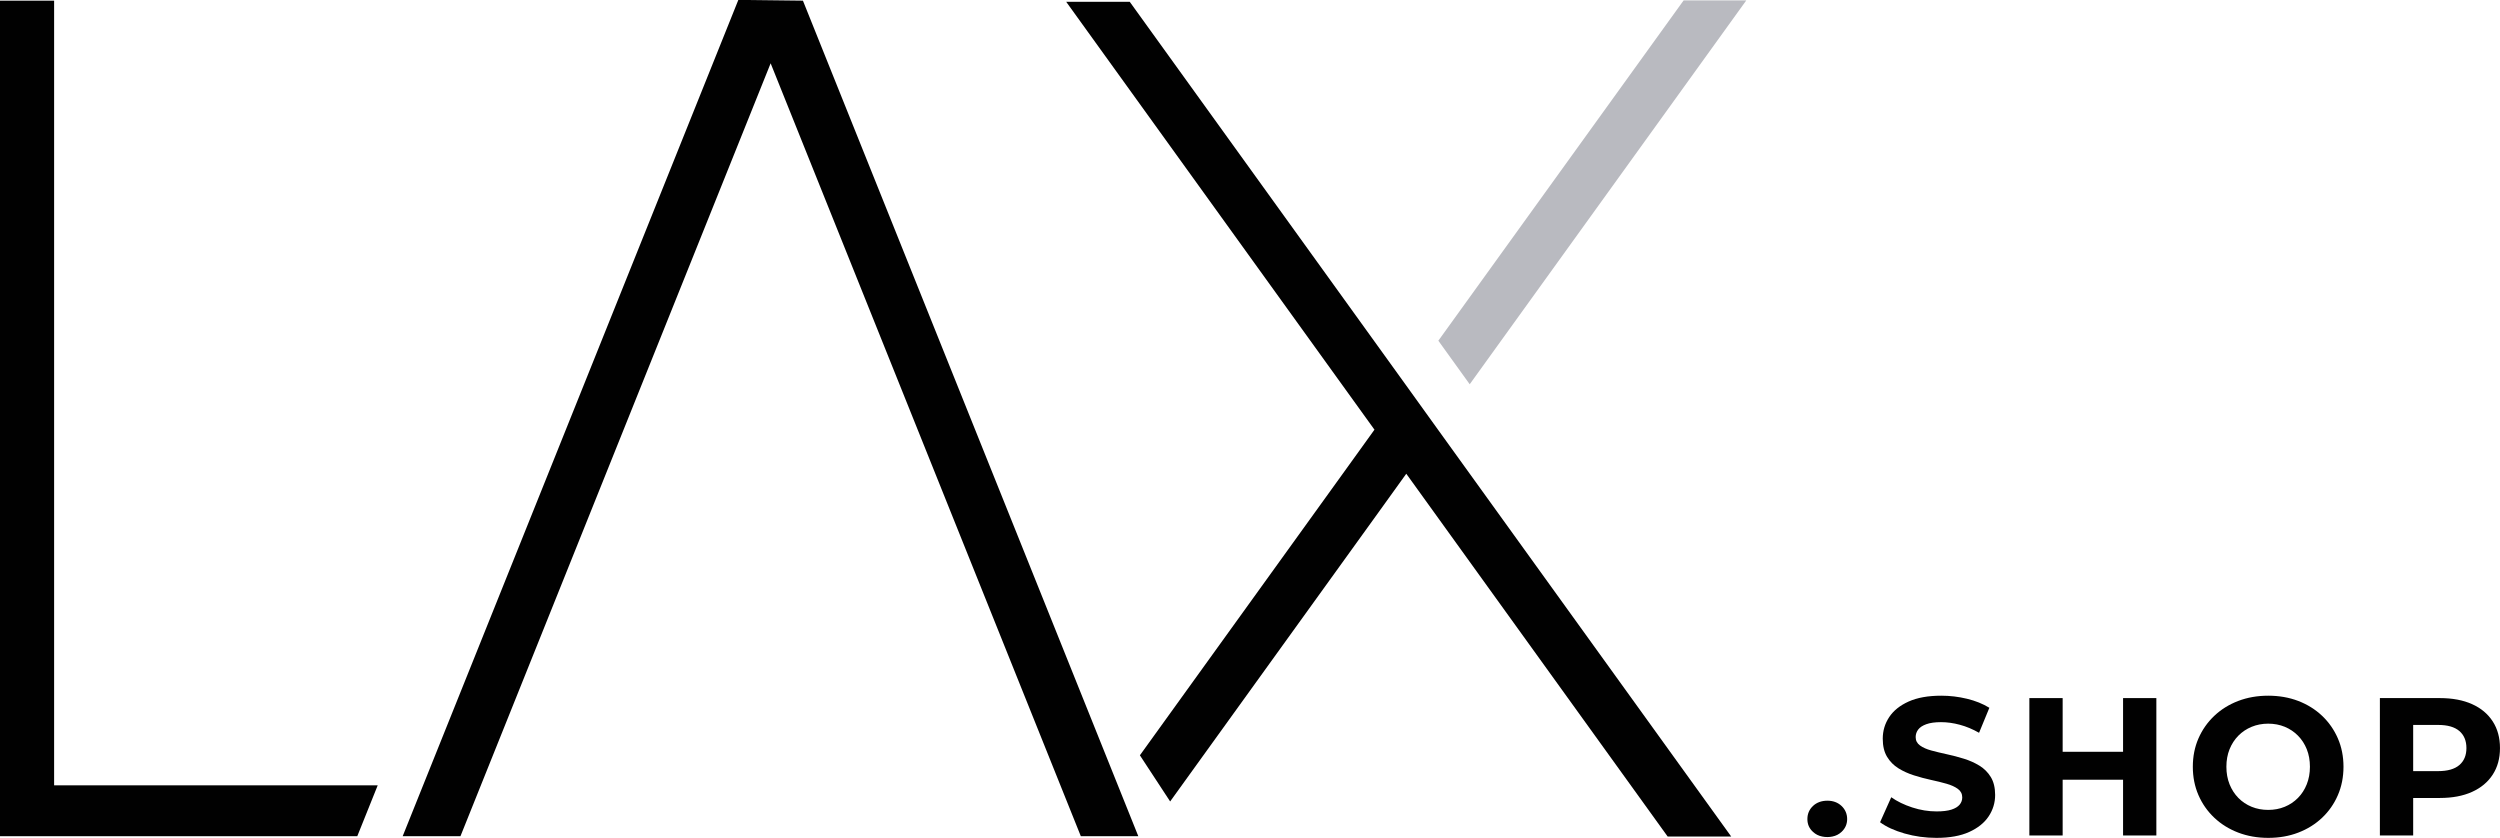
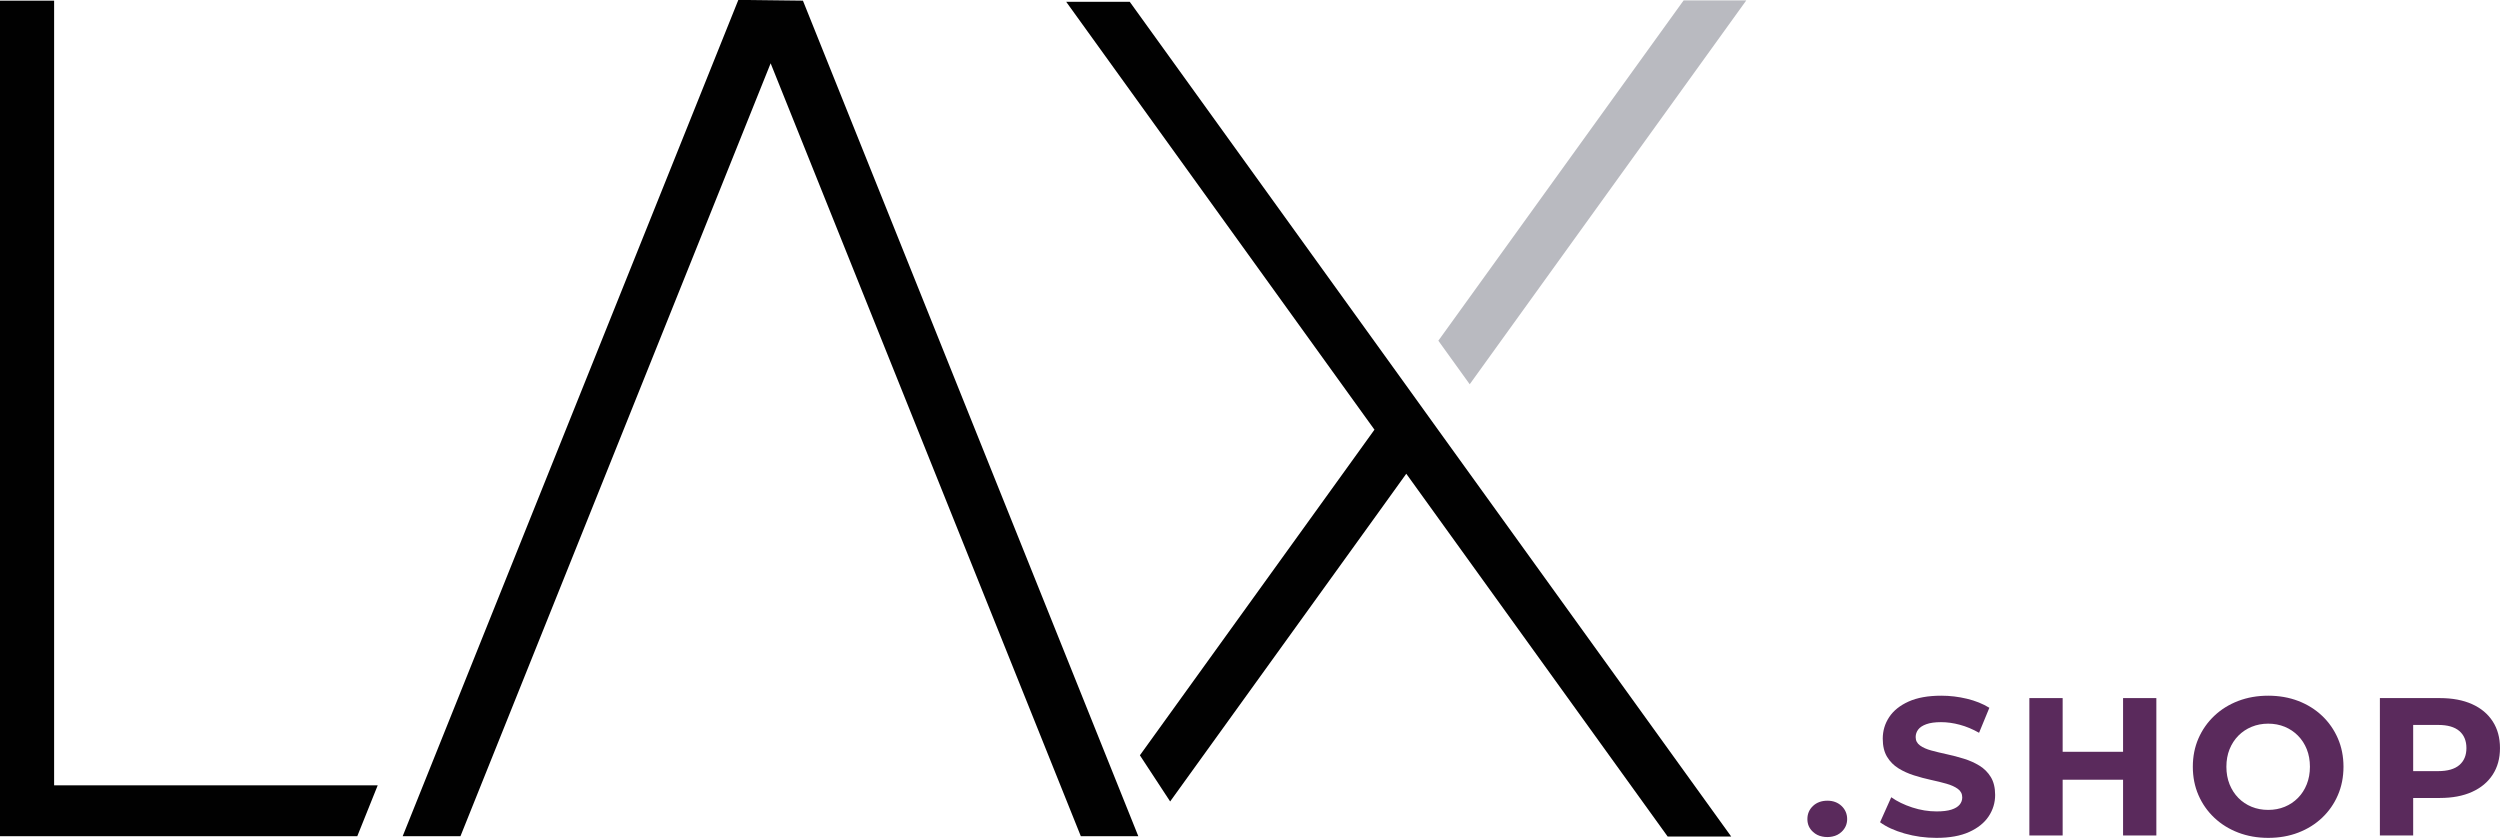
<svg xmlns="http://www.w3.org/2000/svg" viewBox="0 6.9 839.4 281.06" width="839.4" height="281.06" role="img">
  <g fill="#010101">
    <path d="M18.17 270.58 L18.17 7.13 L17.08 7.13 L1.09 7.13 L0 7.13 L0 287.67 L1.09 287.67 L118.87 287.67 L119.96 287.67 L126.82 270.58 L125.73 270.58 L18.17 270.58Z" />
    <path d="M247.91 6.86L269.59 7.12L382.2 287.67L362.9 287.67L258.75 28.15L154.6 287.67L135.2 287.67Z" />
    <path d="M581.28,287.78h-21.34l-87.77-121.82-9.42,13.1-74.36,103.18L392.89,276L382.73,260.5L452.07,164.26l9.42-13.09L357.98,7.5h21.34l92.85,128.86,10.66,14.82,98.45,136.61Z" />
  </g>
  <g fill="#b9bac0">
    <path d="M493.47 135.92 L586.33 7.04 L565.29 7.04 L482.94 121.29 L485.89 125.39 L493.47 135.92Z" />
  </g>
-   <g fill="#010101">
+   <g fill="#5a2a5c">
    <path transform="translate(-18 0)" d="M636.32,277.51c-1.26-1.18-2.84-1.77-4.76-1.77s-3.59.59-4.83,1.77c-1.25,1.18-1.88,2.64-1.88,4.4s.62,3.15,1.88,4.3c.87.81,1.9,1.34,3.13,1.57.53.12,1.1.17,1.7.17s1.14-.06,1.66-.17c1.2-.23,2.24-.76,3.1-1.57,1.24-1.15,1.88-2.6,1.88-4.3s-.63-3.22-1.88-4.4Z" />
    <path transform="translate(629.4967 287.42) scale(0.0659)" d="M313.6 12.2Q229.5 12.2 151.8 -10Q74.2 -32.2 26.6 -67.4L83.6 -194.8Q128.6 -163 190.4 -142.8Q252.2 -122.6 314.6 -122.6Q361.6 -122.6 390.1 -131.7Q418.6 -140.9 432 -157Q445.3 -173.1 445.3 -193.8Q445.3 -221 423.2 -237.2Q401.1 -253.4 365.3 -263.6Q329.4 -273.8 286.2 -283.1Q243.1 -292.4 199.7 -306.2Q156.2 -319.9 120.4 -342.1Q84.5 -364.3 62.4 -400.7Q40.3 -437.1 40.3 -493.1Q40.3 -553.2 73 -602.9Q105.7 -652.5 172 -682.4Q238.2 -712.2 338.6 -712.2Q404.7 -712.2 469.3 -696.6Q533.9 -681.1 583.5 -650.6L531 -523.2Q482.3 -550.9 433 -564.1Q383.6 -577.4 337.1 -577.4Q291.1 -577.4 262.4 -567Q233.7 -556.7 220.8 -539.6Q208 -522.5 208 -501.3Q208 -474.5 230.1 -458.6Q252.2 -442.6 288 -432.9Q323.9 -423.2 367.3 -413.8Q410.7 -404.5 453.9 -391Q497 -377.6 532.9 -355.7Q568.8 -333.7 590.9 -297.6Q612.9 -261.4 612.9 -206.4Q612.9 -147.3 580 -97.6Q547 -47.9 480.8 -17.9Q414.5 12.2 313.6 12.2Z" />
    <path transform="translate(676.0818 287.42) scale(0.0659)" d="M557.8 0V-700H727.4V0ZM80.4 0V-700H250V0ZM237.2 -284.1V-426.4H570V-284.1Z" />
    <path transform="translate(733.7406 287.42) scale(0.0659)" d="M422.7 12.2Q339.8 12.2 269.3 -14.8Q198.9 -41.8 147.3 -90.8Q95.6 -139.7 66.9 -205.8Q38.3 -271.8 38.3 -350.2Q38.3 -428.6 66.9 -494.4Q95.6 -560.1 147.3 -609.2Q199 -658.3 269.3 -685.3Q339.5 -712.2 422.4 -712.2Q505.6 -712.2 575.5 -685.4Q645.4 -658.5 697 -609.6Q748.6 -560.6 777.2 -494.7Q805.9 -428.8 805.9 -350.2Q805.9 -271.5 777.2 -205.3Q748.6 -139.2 697 -90.3Q645.4 -41.5 575.5 -14.6Q505.6 12.2 422.7 12.2ZM422.3 -130.3Q467.9 -130.3 506.5 -146.2Q545.1 -162.1 573.9 -191.3Q602.8 -220.6 618.8 -260.9Q634.9 -301.2 634.9 -350.2Q634.9 -399.2 618.9 -439.3Q602.9 -479.3 574 -508.6Q545.2 -537.8 506.6 -553.8Q467.9 -569.7 422.4 -569.7Q376.8 -569.7 338.1 -553.7Q299.3 -537.8 270.3 -508.5Q241.4 -479.2 225.3 -439.1Q209.3 -399 209.3 -350.2Q209.3 -301.4 225.3 -261.1Q241.4 -220.8 270.2 -191.4Q299.1 -162 338 -146.1Q376.8 -130.3 422.3 -130.3Z" />
    <path transform="translate(793.7722 287.42) scale(0.0659)" d="M80.4 0V-700H386.4Q481.1 -700 549.6 -669.4Q618.1 -638.7 655.2 -581.4Q692.3 -524.1 692.3 -445.3Q692.3 -367 655.2 -309.9Q618.1 -252.8 549.6 -221.9Q481.1 -191.1 386.4 -191.1H174.4L250 -266.5V0ZM250 -248.1 174.4 -327.9H377.4Q449.2 -327.9 485.3 -358.8Q521.3 -389.8 521.3 -445.3Q521.3 -501.2 485.3 -532.2Q449.2 -563.2 377.4 -563.2H174.4L250 -643Z" />
  </g>
</svg>
